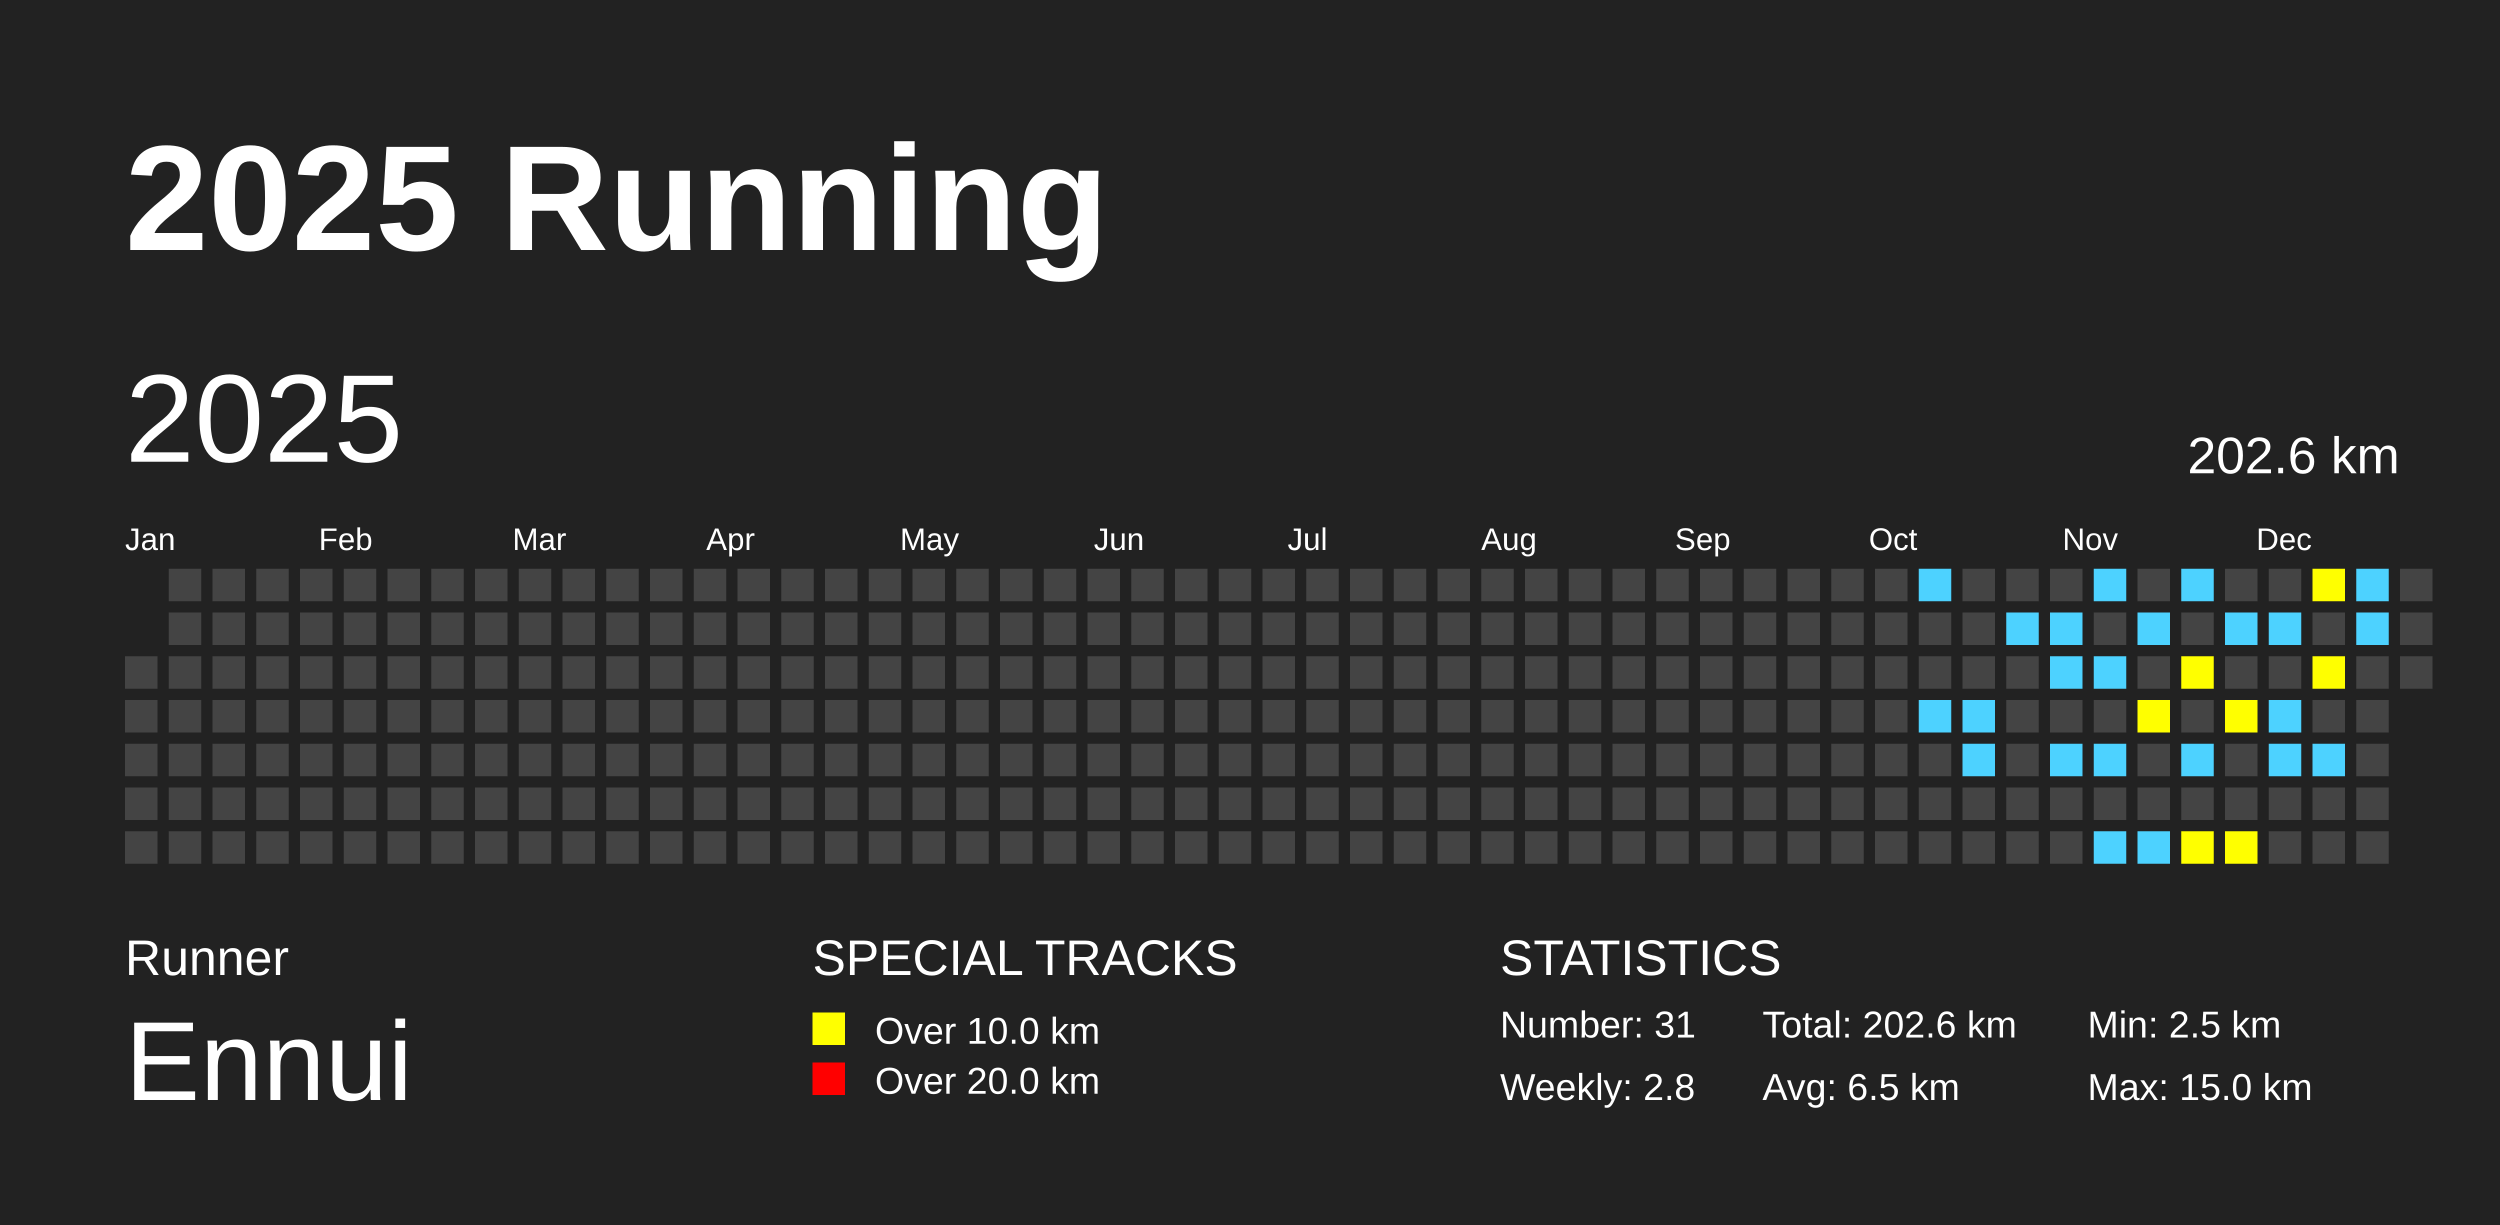
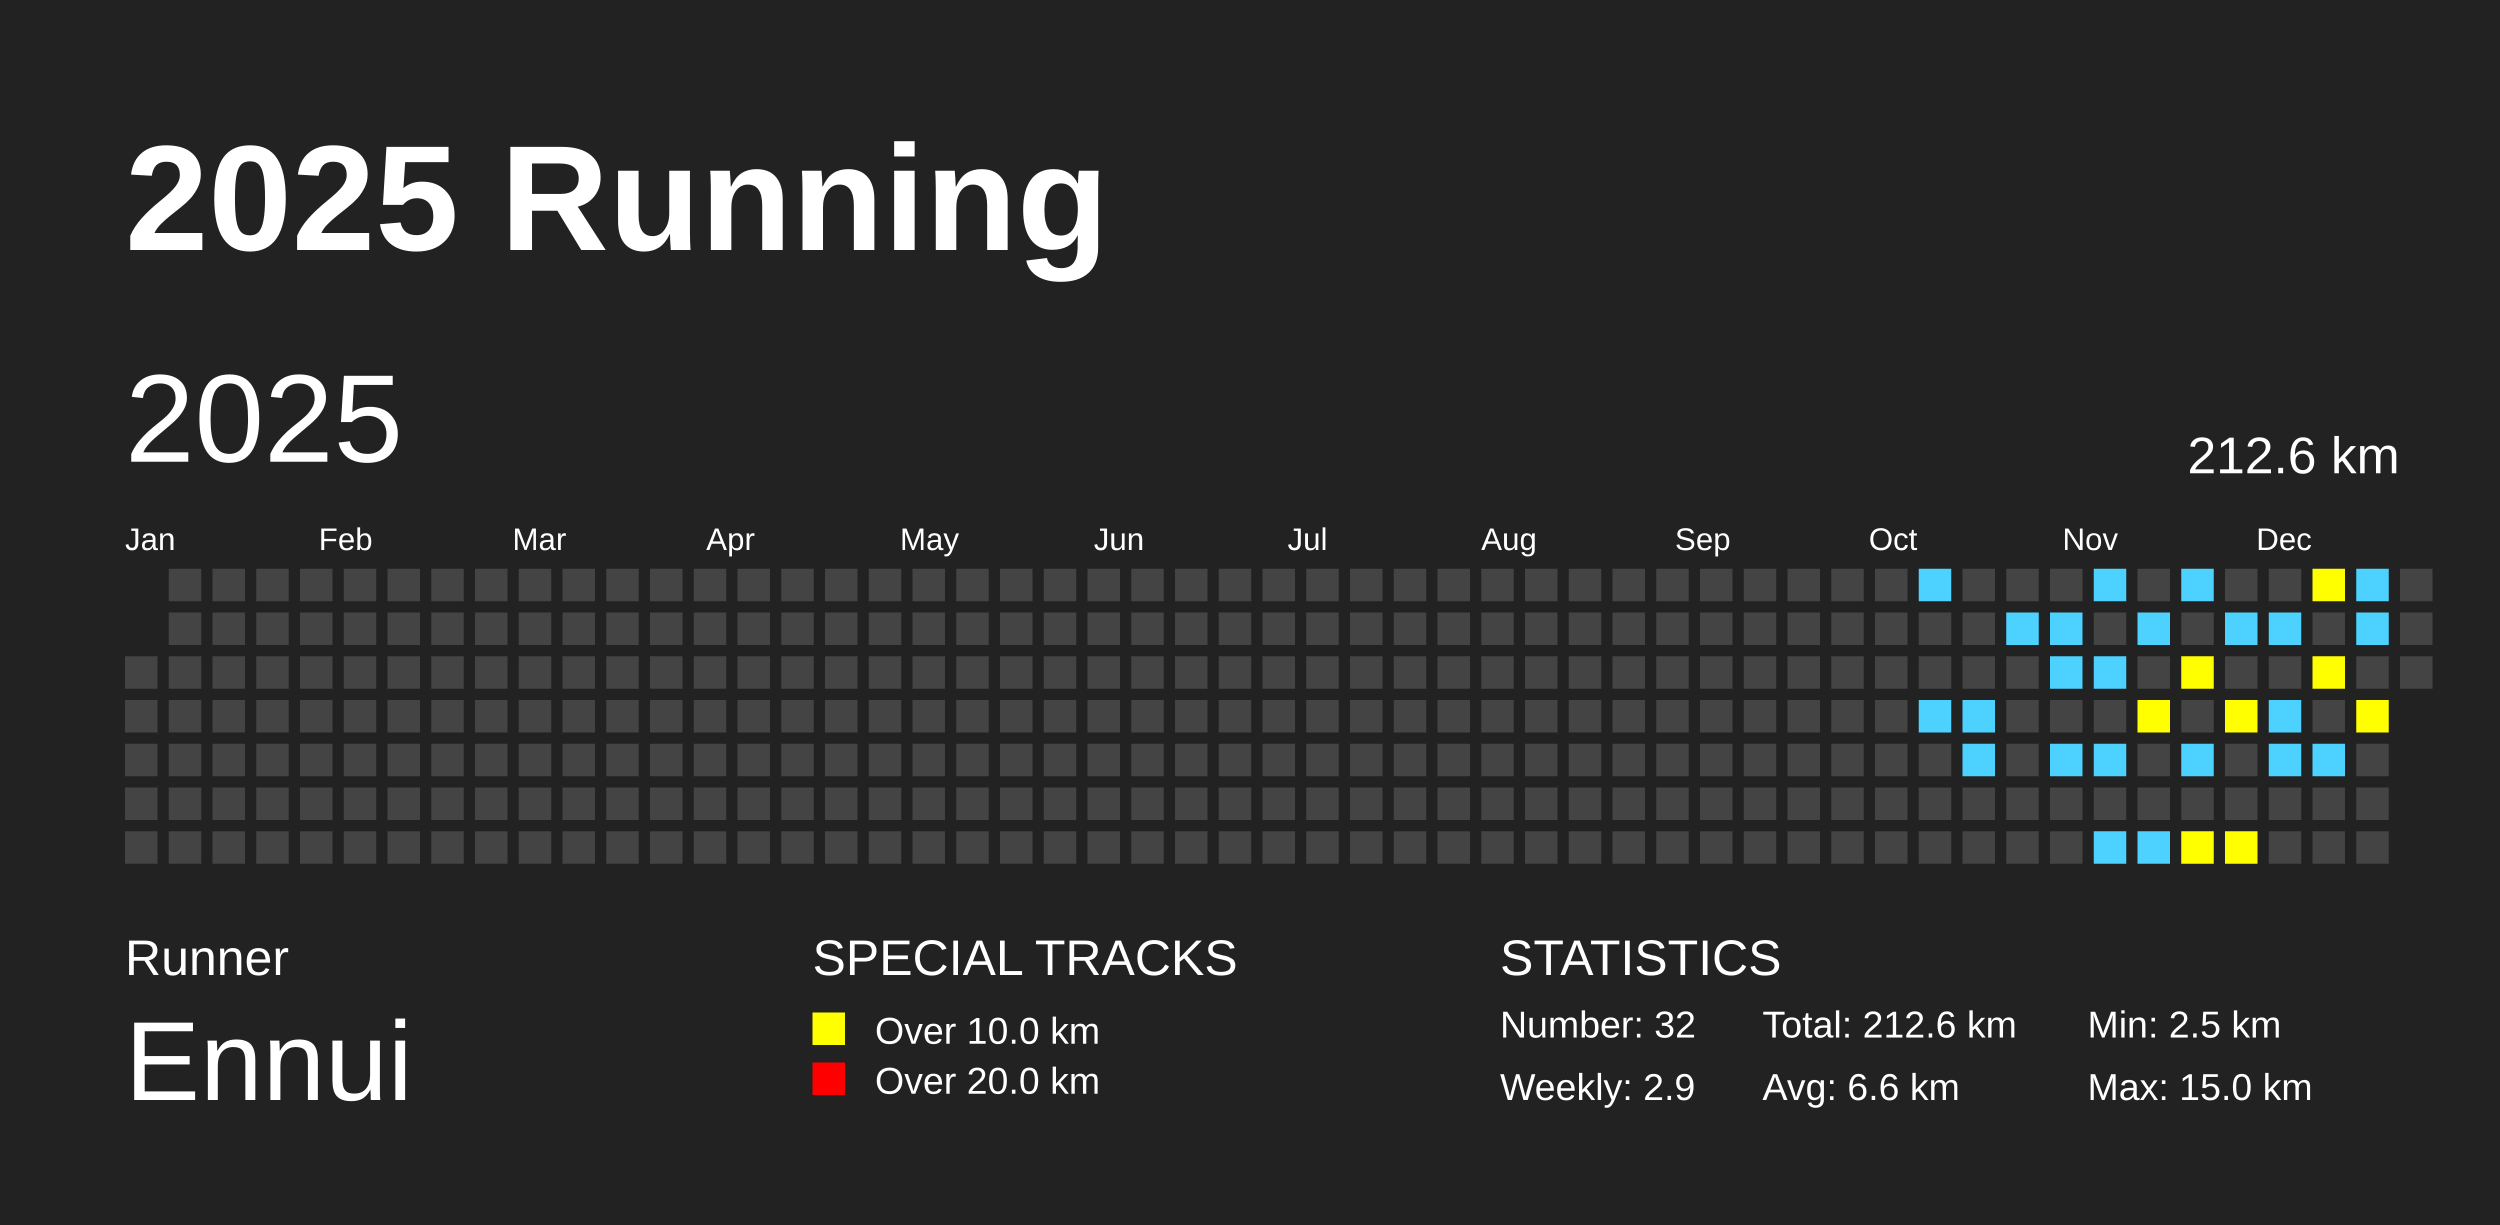
<svg xmlns="http://www.w3.org/2000/svg" baseProfile="full" height="98mm" version="1.1" viewBox="0,0,200,98" width="200mm">
  <defs />
  <rect fill="#222222" height="98" width="200" x="0" y="0" />
  <text fill="#FFFFFF" style="font-size:12px; font-family:Arial; font-weight:bold;" x="10" y="20">2025 Running</text>
  <text fill="#FFFFFF" style="font-size:4px; font-family:Arial" x="10" y="78">Runner</text>
  <text fill="#FFFFFF" style="font-size:9px; font-family:Arial" x="10" y="88">Ennui</text>
  <text fill="#FFFFFF" style="font-size:4px; font-family:Arial" x="65" y="78">SPECIAL TRACKS</text>
  <rect fill="yellow" height="2.6" width="2.6" x="65" y="81" />
  <text fill="#FFFFFF" style="font-size:3px; font-family:Arial" x="70" y="83.5">Over 10.0 km</text>
  <rect fill="red" height="2.6" width="2.6" x="65" y="85" />
  <text fill="#FFFFFF" style="font-size:3px; font-family:Arial" x="70" y="87.5">Over 20.0 km</text>
  <text fill="#FFFFFF" style="font-size:4px; font-family:Arial" x="120" y="78">STATISTICS</text>
-   <text fill="#FFFFFF" style="font-size:3px; font-family:Arial" x="120" y="83">Number: 31</text>
-   <text fill="#FFFFFF" style="font-size:3px; font-family:Arial" x="120" y="88">Weekly: 2.8</text>
-   <text fill="#FFFFFF" style="font-size:3px; font-family:Arial" x="141" y="83">Total: 202.6 km</text>
-   <text fill="#FFFFFF" style="font-size:3px; font-family:Arial" x="141" y="88">Avg: 6.5 km</text>
+   <text fill="#FFFFFF" style="font-size:3px; font-family:Arial" x="120" y="83">Number: 32</text>
+   <text fill="#FFFFFF" style="font-size:3px; font-family:Arial" x="120" y="88">Weekly: 2.9</text>
+   <text fill="#FFFFFF" style="font-size:3px; font-family:Arial" x="141" y="83">Total: 212.6 km</text>
+   <text fill="#FFFFFF" style="font-size:3px; font-family:Arial" x="141" y="88">Avg: 6.6 km</text>
  <text fill="#FFFFFF" style="font-size:3px; font-family:Arial" x="167" y="83">Min: 2.5 km</text>
  <text fill="#FFFFFF" style="font-size:3px; font-family:Arial" x="167" y="88">Max: 15.0 km</text>
  <text dominant-baseline="hanging" fill="#FFFFFF" style="font-size:10.0px; font-family:Arial;" x="10" y="30">2025</text>
-   <text dominant-baseline="hanging" fill="#FFFFFF" style="font-size:4.125px; font-family:Arial;" x="175" y="35">202.6 km</text>
+   <text dominant-baseline="hanging" fill="#FFFFFF" style="font-size:4.125px; font-family:Arial;" x="175" y="35">212.6 km</text>
  <text fill="#FFFFFF" style="font-size:2.5px; font-family:Arial" x="10.0" y="44">Jan</text>
  <text fill="#FFFFFF" style="font-size:2.5px; font-family:Arial" x="25.5" y="44">Feb</text>
  <text fill="#FFFFFF" style="font-size:2.5px; font-family:Arial" x="41.0" y="44">Mar</text>
  <text fill="#FFFFFF" style="font-size:2.5px; font-family:Arial" x="56.5" y="44">Apr</text>
  <text fill="#FFFFFF" style="font-size:2.5px; font-family:Arial" x="72.0" y="44">May</text>
  <text fill="#FFFFFF" style="font-size:2.5px; font-family:Arial" x="87.5" y="44">Jun</text>
  <text fill="#FFFFFF" style="font-size:2.5px; font-family:Arial" x="103.0" y="44">Jul</text>
  <text fill="#FFFFFF" style="font-size:2.5px; font-family:Arial" x="118.5" y="44">Aug</text>
  <text fill="#FFFFFF" style="font-size:2.5px; font-family:Arial" x="134.0" y="44">Sep</text>
  <text fill="#FFFFFF" style="font-size:2.5px; font-family:Arial" x="149.5" y="44">Oct</text>
  <text fill="#FFFFFF" style="font-size:2.5px; font-family:Arial" x="165.0" y="44">Nov</text>
  <text fill="#FFFFFF" style="font-size:2.5px; font-family:Arial" x="180.5" y="44">Dec</text>
  <rect fill="#444444" height="2.6" width="2.6" x="10.0" y="52.5" />
  <rect fill="#444444" height="2.6" width="2.6" x="10.0" y="56.0" />
  <rect fill="#444444" height="2.6" width="2.6" x="10.0" y="59.5" />
  <rect fill="#444444" height="2.6" width="2.6" x="10.0" y="63.0" />
  <rect fill="#444444" height="2.6" width="2.6" x="10.0" y="66.5" />
  <rect fill="#444444" height="2.6" width="2.6" x="13.5" y="45.5" />
  <rect fill="#444444" height="2.6" width="2.6" x="13.5" y="49.0" />
  <rect fill="#444444" height="2.6" width="2.6" x="13.5" y="52.5" />
  <rect fill="#444444" height="2.6" width="2.6" x="13.5" y="56.0" />
  <rect fill="#444444" height="2.6" width="2.6" x="13.5" y="59.5" />
  <rect fill="#444444" height="2.6" width="2.6" x="13.5" y="63.0" />
  <rect fill="#444444" height="2.6" width="2.6" x="13.5" y="66.5" />
  <rect fill="#444444" height="2.6" width="2.6" x="17.0" y="45.5" />
  <rect fill="#444444" height="2.6" width="2.6" x="17.0" y="49.0" />
  <rect fill="#444444" height="2.6" width="2.6" x="17.0" y="52.5" />
  <rect fill="#444444" height="2.6" width="2.6" x="17.0" y="56.0" />
  <rect fill="#444444" height="2.6" width="2.6" x="17.0" y="59.5" />
  <rect fill="#444444" height="2.6" width="2.6" x="17.0" y="63.0" />
  <rect fill="#444444" height="2.6" width="2.6" x="17.0" y="66.5" />
  <rect fill="#444444" height="2.6" width="2.6" x="20.5" y="45.5" />
  <rect fill="#444444" height="2.6" width="2.6" x="20.5" y="49.0" />
  <rect fill="#444444" height="2.6" width="2.6" x="20.5" y="52.5" />
  <rect fill="#444444" height="2.6" width="2.6" x="20.5" y="56.0" />
  <rect fill="#444444" height="2.6" width="2.6" x="20.5" y="59.5" />
  <rect fill="#444444" height="2.6" width="2.6" x="20.5" y="63.0" />
  <rect fill="#444444" height="2.6" width="2.6" x="20.5" y="66.5" />
  <rect fill="#444444" height="2.6" width="2.6" x="24.0" y="45.5" />
  <rect fill="#444444" height="2.6" width="2.6" x="24.0" y="49.0" />
  <rect fill="#444444" height="2.6" width="2.6" x="24.0" y="52.5" />
  <rect fill="#444444" height="2.6" width="2.6" x="24.0" y="56.0" />
  <rect fill="#444444" height="2.6" width="2.6" x="24.0" y="59.5" />
  <rect fill="#444444" height="2.6" width="2.6" x="24.0" y="63.0" />
  <rect fill="#444444" height="2.6" width="2.6" x="24.0" y="66.5" />
  <rect fill="#444444" height="2.6" width="2.6" x="27.5" y="45.5" />
  <rect fill="#444444" height="2.6" width="2.6" x="27.5" y="49.0" />
  <rect fill="#444444" height="2.6" width="2.6" x="27.5" y="52.5" />
  <rect fill="#444444" height="2.6" width="2.6" x="27.5" y="56.0" />
  <rect fill="#444444" height="2.6" width="2.6" x="27.5" y="59.5" />
  <rect fill="#444444" height="2.6" width="2.6" x="27.5" y="63.0" />
  <rect fill="#444444" height="2.6" width="2.6" x="27.5" y="66.5" />
  <rect fill="#444444" height="2.6" width="2.6" x="31.0" y="45.5" />
  <rect fill="#444444" height="2.6" width="2.6" x="31.0" y="49.0" />
  <rect fill="#444444" height="2.6" width="2.6" x="31.0" y="52.5" />
  <rect fill="#444444" height="2.6" width="2.6" x="31.0" y="56.0" />
  <rect fill="#444444" height="2.6" width="2.6" x="31.0" y="59.5" />
  <rect fill="#444444" height="2.6" width="2.6" x="31.0" y="63.0" />
  <rect fill="#444444" height="2.6" width="2.6" x="31.0" y="66.5" />
  <rect fill="#444444" height="2.6" width="2.6" x="34.5" y="45.5" />
  <rect fill="#444444" height="2.6" width="2.6" x="34.5" y="49.0" />
  <rect fill="#444444" height="2.6" width="2.6" x="34.5" y="52.5" />
  <rect fill="#444444" height="2.6" width="2.6" x="34.5" y="56.0" />
  <rect fill="#444444" height="2.6" width="2.6" x="34.5" y="59.5" />
  <rect fill="#444444" height="2.6" width="2.6" x="34.5" y="63.0" />
  <rect fill="#444444" height="2.6" width="2.6" x="34.5" y="66.5" />
  <rect fill="#444444" height="2.6" width="2.6" x="38.0" y="45.5" />
  <rect fill="#444444" height="2.6" width="2.6" x="38.0" y="49.0" />
  <rect fill="#444444" height="2.6" width="2.6" x="38.0" y="52.5" />
  <rect fill="#444444" height="2.6" width="2.6" x="38.0" y="56.0" />
  <rect fill="#444444" height="2.6" width="2.6" x="38.0" y="59.5" />
  <rect fill="#444444" height="2.6" width="2.6" x="38.0" y="63.0" />
  <rect fill="#444444" height="2.6" width="2.6" x="38.0" y="66.5" />
  <rect fill="#444444" height="2.6" width="2.6" x="41.5" y="45.5" />
  <rect fill="#444444" height="2.6" width="2.6" x="41.5" y="49.0" />
  <rect fill="#444444" height="2.6" width="2.6" x="41.5" y="52.5" />
  <rect fill="#444444" height="2.6" width="2.6" x="41.5" y="56.0" />
  <rect fill="#444444" height="2.6" width="2.6" x="41.5" y="59.5" />
  <rect fill="#444444" height="2.6" width="2.6" x="41.5" y="63.0" />
  <rect fill="#444444" height="2.6" width="2.6" x="41.5" y="66.5" />
  <rect fill="#444444" height="2.6" width="2.6" x="45.0" y="45.5" />
  <rect fill="#444444" height="2.6" width="2.6" x="45.0" y="49.0" />
  <rect fill="#444444" height="2.6" width="2.6" x="45.0" y="52.5" />
  <rect fill="#444444" height="2.6" width="2.6" x="45.0" y="56.0" />
  <rect fill="#444444" height="2.6" width="2.6" x="45.0" y="59.5" />
  <rect fill="#444444" height="2.6" width="2.6" x="45.0" y="63.0" />
  <rect fill="#444444" height="2.6" width="2.6" x="45.0" y="66.5" />
  <rect fill="#444444" height="2.6" width="2.6" x="48.5" y="45.5" />
  <rect fill="#444444" height="2.6" width="2.6" x="48.5" y="49.0" />
  <rect fill="#444444" height="2.6" width="2.6" x="48.5" y="52.5" />
  <rect fill="#444444" height="2.6" width="2.6" x="48.5" y="56.0" />
  <rect fill="#444444" height="2.6" width="2.6" x="48.5" y="59.5" />
  <rect fill="#444444" height="2.6" width="2.6" x="48.5" y="63.0" />
  <rect fill="#444444" height="2.6" width="2.6" x="48.5" y="66.5" />
  <rect fill="#444444" height="2.6" width="2.6" x="52.0" y="45.5" />
  <rect fill="#444444" height="2.6" width="2.6" x="52.0" y="49.0" />
  <rect fill="#444444" height="2.6" width="2.6" x="52.0" y="52.5" />
  <rect fill="#444444" height="2.6" width="2.6" x="52.0" y="56.0" />
  <rect fill="#444444" height="2.6" width="2.6" x="52.0" y="59.5" />
  <rect fill="#444444" height="2.6" width="2.6" x="52.0" y="63.0" />
  <rect fill="#444444" height="2.6" width="2.6" x="52.0" y="66.5" />
  <rect fill="#444444" height="2.6" width="2.6" x="55.5" y="45.5" />
  <rect fill="#444444" height="2.6" width="2.6" x="55.5" y="49.0" />
  <rect fill="#444444" height="2.6" width="2.6" x="55.5" y="52.5" />
  <rect fill="#444444" height="2.6" width="2.6" x="55.5" y="56.0" />
  <rect fill="#444444" height="2.6" width="2.6" x="55.5" y="59.5" />
  <rect fill="#444444" height="2.6" width="2.6" x="55.5" y="63.0" />
  <rect fill="#444444" height="2.6" width="2.6" x="55.5" y="66.5" />
  <rect fill="#444444" height="2.6" width="2.6" x="59.0" y="45.5" />
  <rect fill="#444444" height="2.6" width="2.6" x="59.0" y="49.0" />
  <rect fill="#444444" height="2.6" width="2.6" x="59.0" y="52.5" />
  <rect fill="#444444" height="2.6" width="2.6" x="59.0" y="56.0" />
  <rect fill="#444444" height="2.6" width="2.6" x="59.0" y="59.5" />
  <rect fill="#444444" height="2.6" width="2.6" x="59.0" y="63.0" />
  <rect fill="#444444" height="2.6" width="2.6" x="59.0" y="66.5" />
  <rect fill="#444444" height="2.6" width="2.6" x="62.5" y="45.5" />
  <rect fill="#444444" height="2.6" width="2.6" x="62.5" y="49.0" />
  <rect fill="#444444" height="2.6" width="2.6" x="62.5" y="52.5" />
  <rect fill="#444444" height="2.6" width="2.6" x="62.5" y="56.0" />
  <rect fill="#444444" height="2.6" width="2.6" x="62.5" y="59.5" />
  <rect fill="#444444" height="2.6" width="2.6" x="62.5" y="63.0" />
  <rect fill="#444444" height="2.6" width="2.6" x="62.5" y="66.5" />
  <rect fill="#444444" height="2.6" width="2.6" x="66.0" y="45.5" />
  <rect fill="#444444" height="2.6" width="2.6" x="66.0" y="49.0" />
  <rect fill="#444444" height="2.6" width="2.6" x="66.0" y="52.5" />
  <rect fill="#444444" height="2.6" width="2.6" x="66.0" y="56.0" />
  <rect fill="#444444" height="2.6" width="2.6" x="66.0" y="59.5" />
  <rect fill="#444444" height="2.6" width="2.6" x="66.0" y="63.0" />
  <rect fill="#444444" height="2.6" width="2.6" x="66.0" y="66.5" />
  <rect fill="#444444" height="2.6" width="2.6" x="69.5" y="45.5" />
  <rect fill="#444444" height="2.6" width="2.6" x="69.5" y="49.0" />
  <rect fill="#444444" height="2.6" width="2.6" x="69.5" y="52.5" />
  <rect fill="#444444" height="2.6" width="2.6" x="69.5" y="56.0" />
  <rect fill="#444444" height="2.6" width="2.6" x="69.5" y="59.5" />
  <rect fill="#444444" height="2.6" width="2.6" x="69.5" y="63.0" />
  <rect fill="#444444" height="2.6" width="2.6" x="69.5" y="66.5" />
  <rect fill="#444444" height="2.6" width="2.6" x="73.0" y="45.5" />
  <rect fill="#444444" height="2.6" width="2.6" x="73.0" y="49.0" />
  <rect fill="#444444" height="2.6" width="2.6" x="73.0" y="52.5" />
  <rect fill="#444444" height="2.6" width="2.6" x="73.0" y="56.0" />
  <rect fill="#444444" height="2.6" width="2.6" x="73.0" y="59.5" />
  <rect fill="#444444" height="2.6" width="2.6" x="73.0" y="63.0" />
  <rect fill="#444444" height="2.6" width="2.6" x="73.0" y="66.5" />
  <rect fill="#444444" height="2.6" width="2.6" x="76.5" y="45.5" />
  <rect fill="#444444" height="2.6" width="2.6" x="76.5" y="49.0" />
  <rect fill="#444444" height="2.6" width="2.6" x="76.5" y="52.5" />
  <rect fill="#444444" height="2.6" width="2.6" x="76.5" y="56.0" />
  <rect fill="#444444" height="2.6" width="2.6" x="76.5" y="59.5" />
  <rect fill="#444444" height="2.6" width="2.6" x="76.5" y="63.0" />
  <rect fill="#444444" height="2.6" width="2.6" x="76.5" y="66.5" />
  <rect fill="#444444" height="2.6" width="2.6" x="80.0" y="45.5" />
  <rect fill="#444444" height="2.6" width="2.6" x="80.0" y="49.0" />
  <rect fill="#444444" height="2.6" width="2.6" x="80.0" y="52.5" />
  <rect fill="#444444" height="2.6" width="2.6" x="80.0" y="56.0" />
  <rect fill="#444444" height="2.6" width="2.6" x="80.0" y="59.5" />
  <rect fill="#444444" height="2.6" width="2.6" x="80.0" y="63.0" />
  <rect fill="#444444" height="2.6" width="2.6" x="80.0" y="66.5" />
  <rect fill="#444444" height="2.6" width="2.6" x="83.5" y="45.5" />
  <rect fill="#444444" height="2.6" width="2.6" x="83.5" y="49.0" />
  <rect fill="#444444" height="2.6" width="2.6" x="83.5" y="52.5" />
  <rect fill="#444444" height="2.6" width="2.6" x="83.5" y="56.0" />
  <rect fill="#444444" height="2.6" width="2.6" x="83.5" y="59.5" />
  <rect fill="#444444" height="2.6" width="2.6" x="83.5" y="63.0" />
  <rect fill="#444444" height="2.6" width="2.6" x="83.5" y="66.5" />
  <rect fill="#444444" height="2.6" width="2.6" x="87.0" y="45.5" />
  <rect fill="#444444" height="2.6" width="2.6" x="87.0" y="49.0" />
  <rect fill="#444444" height="2.6" width="2.6" x="87.0" y="52.5" />
  <rect fill="#444444" height="2.6" width="2.6" x="87.0" y="56.0" />
  <rect fill="#444444" height="2.6" width="2.6" x="87.0" y="59.5" />
  <rect fill="#444444" height="2.6" width="2.6" x="87.0" y="63.0" />
  <rect fill="#444444" height="2.6" width="2.6" x="87.0" y="66.5" />
  <rect fill="#444444" height="2.6" width="2.6" x="90.5" y="45.5" />
  <rect fill="#444444" height="2.6" width="2.6" x="90.5" y="49.0" />
  <rect fill="#444444" height="2.6" width="2.6" x="90.5" y="52.5" />
  <rect fill="#444444" height="2.6" width="2.6" x="90.5" y="56.0" />
  <rect fill="#444444" height="2.6" width="2.6" x="90.5" y="59.5" />
  <rect fill="#444444" height="2.6" width="2.6" x="90.5" y="63.0" />
  <rect fill="#444444" height="2.6" width="2.6" x="90.5" y="66.5" />
  <rect fill="#444444" height="2.6" width="2.6" x="94.0" y="45.5" />
  <rect fill="#444444" height="2.6" width="2.6" x="94.0" y="49.0" />
  <rect fill="#444444" height="2.6" width="2.6" x="94.0" y="52.5" />
  <rect fill="#444444" height="2.6" width="2.6" x="94.0" y="56.0" />
  <rect fill="#444444" height="2.6" width="2.6" x="94.0" y="59.5" />
  <rect fill="#444444" height="2.6" width="2.6" x="94.0" y="63.0" />
  <rect fill="#444444" height="2.6" width="2.6" x="94.0" y="66.5" />
  <rect fill="#444444" height="2.6" width="2.6" x="97.5" y="45.5" />
  <rect fill="#444444" height="2.6" width="2.6" x="97.5" y="49.0" />
  <rect fill="#444444" height="2.6" width="2.6" x="97.5" y="52.5" />
  <rect fill="#444444" height="2.6" width="2.6" x="97.5" y="56.0" />
  <rect fill="#444444" height="2.6" width="2.6" x="97.5" y="59.5" />
  <rect fill="#444444" height="2.6" width="2.6" x="97.5" y="63.0" />
  <rect fill="#444444" height="2.6" width="2.6" x="97.5" y="66.5" />
  <rect fill="#444444" height="2.6" width="2.6" x="101.0" y="45.5" />
  <rect fill="#444444" height="2.6" width="2.6" x="101.0" y="49.0" />
  <rect fill="#444444" height="2.6" width="2.6" x="101.0" y="52.5" />
  <rect fill="#444444" height="2.6" width="2.6" x="101.0" y="56.0" />
  <rect fill="#444444" height="2.6" width="2.6" x="101.0" y="59.5" />
  <rect fill="#444444" height="2.6" width="2.6" x="101.0" y="63.0" />
  <rect fill="#444444" height="2.6" width="2.6" x="101.0" y="66.5" />
  <rect fill="#444444" height="2.6" width="2.6" x="104.5" y="45.5" />
  <rect fill="#444444" height="2.6" width="2.6" x="104.5" y="49.0" />
  <rect fill="#444444" height="2.6" width="2.6" x="104.5" y="52.5" />
  <rect fill="#444444" height="2.6" width="2.6" x="104.5" y="56.0" />
  <rect fill="#444444" height="2.6" width="2.6" x="104.5" y="59.5" />
  <rect fill="#444444" height="2.6" width="2.6" x="104.5" y="63.0" />
  <rect fill="#444444" height="2.6" width="2.6" x="104.5" y="66.5" />
  <rect fill="#444444" height="2.6" width="2.6" x="108.0" y="45.5" />
  <rect fill="#444444" height="2.6" width="2.6" x="108.0" y="49.0" />
  <rect fill="#444444" height="2.6" width="2.6" x="108.0" y="52.5" />
  <rect fill="#444444" height="2.6" width="2.6" x="108.0" y="56.0" />
  <rect fill="#444444" height="2.6" width="2.6" x="108.0" y="59.5" />
  <rect fill="#444444" height="2.6" width="2.6" x="108.0" y="63.0" />
  <rect fill="#444444" height="2.6" width="2.6" x="108.0" y="66.5" />
  <rect fill="#444444" height="2.6" width="2.6" x="111.5" y="45.5" />
  <rect fill="#444444" height="2.6" width="2.6" x="111.5" y="49.0" />
  <rect fill="#444444" height="2.6" width="2.6" x="111.5" y="52.5" />
  <rect fill="#444444" height="2.6" width="2.6" x="111.5" y="56.0" />
  <rect fill="#444444" height="2.6" width="2.6" x="111.5" y="59.5" />
  <rect fill="#444444" height="2.6" width="2.6" x="111.5" y="63.0" />
  <rect fill="#444444" height="2.6" width="2.6" x="111.5" y="66.5" />
  <rect fill="#444444" height="2.6" width="2.6" x="115.0" y="45.5" />
  <rect fill="#444444" height="2.6" width="2.6" x="115.0" y="49.0" />
  <rect fill="#444444" height="2.6" width="2.6" x="115.0" y="52.5" />
  <rect fill="#444444" height="2.6" width="2.6" x="115.0" y="56.0" />
  <rect fill="#444444" height="2.6" width="2.6" x="115.0" y="59.5" />
  <rect fill="#444444" height="2.6" width="2.6" x="115.0" y="63.0" />
  <rect fill="#444444" height="2.6" width="2.6" x="115.0" y="66.5" />
  <rect fill="#444444" height="2.6" width="2.6" x="118.5" y="45.5" />
  <rect fill="#444444" height="2.6" width="2.6" x="118.5" y="49.0" />
  <rect fill="#444444" height="2.6" width="2.6" x="118.5" y="52.5" />
  <rect fill="#444444" height="2.6" width="2.6" x="118.5" y="56.0" />
  <rect fill="#444444" height="2.6" width="2.6" x="118.5" y="59.5" />
  <rect fill="#444444" height="2.6" width="2.6" x="118.5" y="63.0" />
  <rect fill="#444444" height="2.6" width="2.6" x="118.5" y="66.5" />
  <rect fill="#444444" height="2.6" width="2.6" x="122.0" y="45.5" />
  <rect fill="#444444" height="2.6" width="2.6" x="122.0" y="49.0" />
  <rect fill="#444444" height="2.6" width="2.6" x="122.0" y="52.5" />
  <rect fill="#444444" height="2.6" width="2.6" x="122.0" y="56.0" />
  <rect fill="#444444" height="2.6" width="2.6" x="122.0" y="59.5" />
  <rect fill="#444444" height="2.6" width="2.6" x="122.0" y="63.0" />
  <rect fill="#444444" height="2.6" width="2.6" x="122.0" y="66.5" />
  <rect fill="#444444" height="2.6" width="2.6" x="125.5" y="45.5" />
  <rect fill="#444444" height="2.6" width="2.6" x="125.5" y="49.0" />
  <rect fill="#444444" height="2.6" width="2.6" x="125.5" y="52.5" />
  <rect fill="#444444" height="2.6" width="2.6" x="125.5" y="56.0" />
  <rect fill="#444444" height="2.6" width="2.6" x="125.5" y="59.5" />
  <rect fill="#444444" height="2.6" width="2.6" x="125.5" y="63.0" />
  <rect fill="#444444" height="2.6" width="2.6" x="125.5" y="66.5" />
  <rect fill="#444444" height="2.6" width="2.6" x="129.0" y="45.5" />
  <rect fill="#444444" height="2.6" width="2.6" x="129.0" y="49.0" />
  <rect fill="#444444" height="2.6" width="2.6" x="129.0" y="52.5" />
  <rect fill="#444444" height="2.6" width="2.6" x="129.0" y="56.0" />
  <rect fill="#444444" height="2.6" width="2.6" x="129.0" y="59.5" />
  <rect fill="#444444" height="2.6" width="2.6" x="129.0" y="63.0" />
  <rect fill="#444444" height="2.6" width="2.6" x="129.0" y="66.5" />
  <rect fill="#444444" height="2.6" width="2.6" x="132.5" y="45.5" />
  <rect fill="#444444" height="2.6" width="2.6" x="132.5" y="49.0" />
  <rect fill="#444444" height="2.6" width="2.6" x="132.5" y="52.5" />
  <rect fill="#444444" height="2.6" width="2.6" x="132.5" y="56.0" />
  <rect fill="#444444" height="2.6" width="2.6" x="132.5" y="59.5" />
  <rect fill="#444444" height="2.6" width="2.6" x="132.5" y="63.0" />
  <rect fill="#444444" height="2.6" width="2.6" x="132.5" y="66.5" />
  <rect fill="#444444" height="2.6" width="2.6" x="136.0" y="45.5" />
  <rect fill="#444444" height="2.6" width="2.6" x="136.0" y="49.0" />
  <rect fill="#444444" height="2.6" width="2.6" x="136.0" y="52.5" />
  <rect fill="#444444" height="2.6" width="2.6" x="136.0" y="56.0" />
  <rect fill="#444444" height="2.6" width="2.6" x="136.0" y="59.5" />
  <rect fill="#444444" height="2.6" width="2.6" x="136.0" y="63.0" />
  <rect fill="#444444" height="2.6" width="2.6" x="136.0" y="66.5" />
  <rect fill="#444444" height="2.6" width="2.6" x="139.5" y="45.5" />
  <rect fill="#444444" height="2.6" width="2.6" x="139.5" y="49.0" />
  <rect fill="#444444" height="2.6" width="2.6" x="139.5" y="52.5" />
  <rect fill="#444444" height="2.6" width="2.6" x="139.5" y="56.0" />
  <rect fill="#444444" height="2.6" width="2.6" x="139.5" y="59.5" />
  <rect fill="#444444" height="2.6" width="2.6" x="139.5" y="63.0" />
  <rect fill="#444444" height="2.6" width="2.6" x="139.5" y="66.5" />
  <rect fill="#444444" height="2.6" width="2.6" x="143.0" y="45.5" />
  <rect fill="#444444" height="2.6" width="2.6" x="143.0" y="49.0" />
  <rect fill="#444444" height="2.6" width="2.6" x="143.0" y="52.5" />
  <rect fill="#444444" height="2.6" width="2.6" x="143.0" y="56.0" />
  <rect fill="#444444" height="2.6" width="2.6" x="143.0" y="59.5" />
  <rect fill="#444444" height="2.6" width="2.6" x="143.0" y="63.0" />
  <rect fill="#444444" height="2.6" width="2.6" x="143.0" y="66.5" />
  <rect fill="#444444" height="2.6" width="2.6" x="146.5" y="45.5" />
  <rect fill="#444444" height="2.6" width="2.6" x="146.5" y="49.0" />
  <rect fill="#444444" height="2.6" width="2.6" x="146.5" y="52.5" />
  <rect fill="#444444" height="2.6" width="2.6" x="146.5" y="56.0" />
  <rect fill="#444444" height="2.6" width="2.6" x="146.5" y="59.5" />
  <rect fill="#444444" height="2.6" width="2.6" x="146.5" y="63.0" />
  <rect fill="#444444" height="2.6" width="2.6" x="146.5" y="66.5" />
  <rect fill="#444444" height="2.6" width="2.6" x="150.0" y="45.5" />
  <rect fill="#444444" height="2.6" width="2.6" x="150.0" y="49.0" />
  <rect fill="#444444" height="2.6" width="2.6" x="150.0" y="52.5" />
  <rect fill="#444444" height="2.6" width="2.6" x="150.0" y="56.0" />
  <rect fill="#444444" height="2.6" width="2.6" x="150.0" y="59.5" />
  <rect fill="#444444" height="2.6" width="2.6" x="150.0" y="63.0" />
  <rect fill="#444444" height="2.6" width="2.6" x="150.0" y="66.5" />
  <rect fill="#4DD2FF" height="2.6" width="2.6" x="153.5" y="45.5" />
  <rect fill="#444444" height="2.6" width="2.6" x="153.5" y="49.0" />
  <rect fill="#444444" height="2.6" width="2.6" x="153.5" y="52.5" />
  <rect fill="#4DD2FF" height="2.6" width="2.6" x="153.5" y="56.0" />
  <rect fill="#444444" height="2.6" width="2.6" x="153.5" y="59.5" />
  <rect fill="#444444" height="2.6" width="2.6" x="153.5" y="63.0" />
  <rect fill="#444444" height="2.6" width="2.6" x="153.5" y="66.5" />
  <rect fill="#444444" height="2.6" width="2.6" x="157.0" y="45.5" />
  <rect fill="#444444" height="2.6" width="2.6" x="157.0" y="49.0" />
  <rect fill="#444444" height="2.6" width="2.6" x="157.0" y="52.5" />
  <rect fill="#4DD2FF" height="2.6" width="2.6" x="157.0" y="56.0" />
  <rect fill="#4DD2FF" height="2.6" width="2.6" x="157.0" y="59.5" />
  <rect fill="#444444" height="2.6" width="2.6" x="157.0" y="63.0" />
  <rect fill="#444444" height="2.6" width="2.6" x="157.0" y="66.5" />
  <rect fill="#444444" height="2.6" width="2.6" x="160.5" y="45.5" />
  <rect fill="#4DD2FF" height="2.6" width="2.6" x="160.5" y="49.0" />
  <rect fill="#444444" height="2.6" width="2.6" x="160.5" y="52.5" />
  <rect fill="#444444" height="2.6" width="2.6" x="160.5" y="56.0" />
  <rect fill="#444444" height="2.6" width="2.6" x="160.5" y="59.5" />
  <rect fill="#444444" height="2.6" width="2.6" x="160.5" y="63.0" />
  <rect fill="#444444" height="2.6" width="2.6" x="160.5" y="66.5" />
  <rect fill="#444444" height="2.6" width="2.6" x="164.0" y="45.5" />
  <rect fill="#4DD2FF" height="2.6" width="2.6" x="164.0" y="49.0" />
  <rect fill="#4DD2FF" height="2.6" width="2.6" x="164.0" y="52.5" />
  <rect fill="#444444" height="2.6" width="2.6" x="164.0" y="56.0" />
  <rect fill="#4DD2FF" height="2.6" width="2.6" x="164.0" y="59.5" />
  <rect fill="#444444" height="2.6" width="2.6" x="164.0" y="63.0" />
  <rect fill="#444444" height="2.6" width="2.6" x="164.0" y="66.5" />
  <rect fill="#4DD2FF" height="2.6" width="2.6" x="167.5" y="45.5" />
  <rect fill="#444444" height="2.6" width="2.6" x="167.5" y="49.0" />
  <rect fill="#4DD2FF" height="2.6" width="2.6" x="167.5" y="52.5" />
  <rect fill="#444444" height="2.6" width="2.6" x="167.5" y="56.0" />
  <rect fill="#4DD2FF" height="2.6" width="2.6" x="167.5" y="59.5" />
  <rect fill="#444444" height="2.6" width="2.6" x="167.5" y="63.0" />
  <rect fill="#4DD2FF" height="2.6" width="2.6" x="167.5" y="66.5" />
  <rect fill="#444444" height="2.6" width="2.6" x="171.0" y="45.5" />
  <rect fill="#4DD2FF" height="2.6" width="2.6" x="171.0" y="49.0" />
  <rect fill="#444444" height="2.6" width="2.6" x="171.0" y="52.5" />
  <rect fill="yellow" height="2.6" width="2.6" x="171.0" y="56.0" />
  <rect fill="#444444" height="2.6" width="2.6" x="171.0" y="59.5" />
  <rect fill="#444444" height="2.6" width="2.6" x="171.0" y="63.0" />
  <rect fill="#4DD2FF" height="2.6" width="2.6" x="171.0" y="66.5" />
  <rect fill="#4DD2FF" height="2.6" width="2.6" x="174.5" y="45.5" />
  <rect fill="#444444" height="2.6" width="2.6" x="174.5" y="49.0" />
  <rect fill="yellow" height="2.6" width="2.6" x="174.5" y="52.5" />
  <rect fill="#444444" height="2.6" width="2.6" x="174.5" y="56.0" />
  <rect fill="#4DD2FF" height="2.6" width="2.6" x="174.5" y="59.5" />
  <rect fill="#444444" height="2.6" width="2.6" x="174.5" y="63.0" />
  <rect fill="yellow" height="2.6" width="2.6" x="174.5" y="66.5" />
  <rect fill="#444444" height="2.6" width="2.6" x="178.0" y="45.5" />
  <rect fill="#4DD2FF" height="2.6" width="2.6" x="178.0" y="49.0" />
  <rect fill="#444444" height="2.6" width="2.6" x="178.0" y="52.5" />
  <rect fill="yellow" height="2.6" width="2.6" x="178.0" y="56.0" />
  <rect fill="#444444" height="2.6" width="2.6" x="178.0" y="59.5" />
  <rect fill="#444444" height="2.6" width="2.6" x="178.0" y="63.0" />
  <rect fill="yellow" height="2.6" width="2.6" x="178.0" y="66.5" />
  <rect fill="#444444" height="2.6" width="2.6" x="181.5" y="45.5" />
  <rect fill="#4DD2FF" height="2.6" width="2.6" x="181.5" y="49.0" />
  <rect fill="#444444" height="2.6" width="2.6" x="181.5" y="52.5" />
  <rect fill="#4DD2FF" height="2.6" width="2.6" x="181.5" y="56.0" />
  <rect fill="#4DD2FF" height="2.6" width="2.6" x="181.5" y="59.5" />
  <rect fill="#444444" height="2.6" width="2.6" x="181.5" y="63.0" />
  <rect fill="#444444" height="2.6" width="2.6" x="181.5" y="66.5" />
  <rect fill="yellow" height="2.6" width="2.6" x="185.0" y="45.5" />
  <rect fill="#444444" height="2.6" width="2.6" x="185.0" y="49.0" />
  <rect fill="yellow" height="2.6" width="2.6" x="185.0" y="52.5" />
  <rect fill="#444444" height="2.6" width="2.6" x="185.0" y="56.0" />
  <rect fill="#4DD2FF" height="2.6" width="2.6" x="185.0" y="59.5" />
  <rect fill="#444444" height="2.6" width="2.6" x="185.0" y="63.0" />
  <rect fill="#444444" height="2.6" width="2.6" x="185.0" y="66.5" />
  <rect fill="#4DD2FF" height="2.6" width="2.6" x="188.5" y="45.5" />
  <rect fill="#4DD2FF" height="2.6" width="2.6" x="188.5" y="49.0" />
  <rect fill="#444444" height="2.6" width="2.6" x="188.5" y="52.5" />
-   <rect fill="#444444" height="2.6" width="2.6" x="188.5" y="56.0" />
+   <rect fill="yellow" height="2.6" width="2.6" x="188.5" y="56.0" />
  <rect fill="#444444" height="2.6" width="2.6" x="188.5" y="59.5" />
  <rect fill="#444444" height="2.6" width="2.6" x="188.5" y="63.0" />
  <rect fill="#444444" height="2.6" width="2.6" x="188.5" y="66.5" />
  <rect fill="#444444" height="2.6" width="2.6" x="192.0" y="45.5" />
  <rect fill="#444444" height="2.6" width="2.6" x="192.0" y="49.0" />
  <rect fill="#444444" height="2.6" width="2.6" x="192.0" y="52.5" />
</svg>
